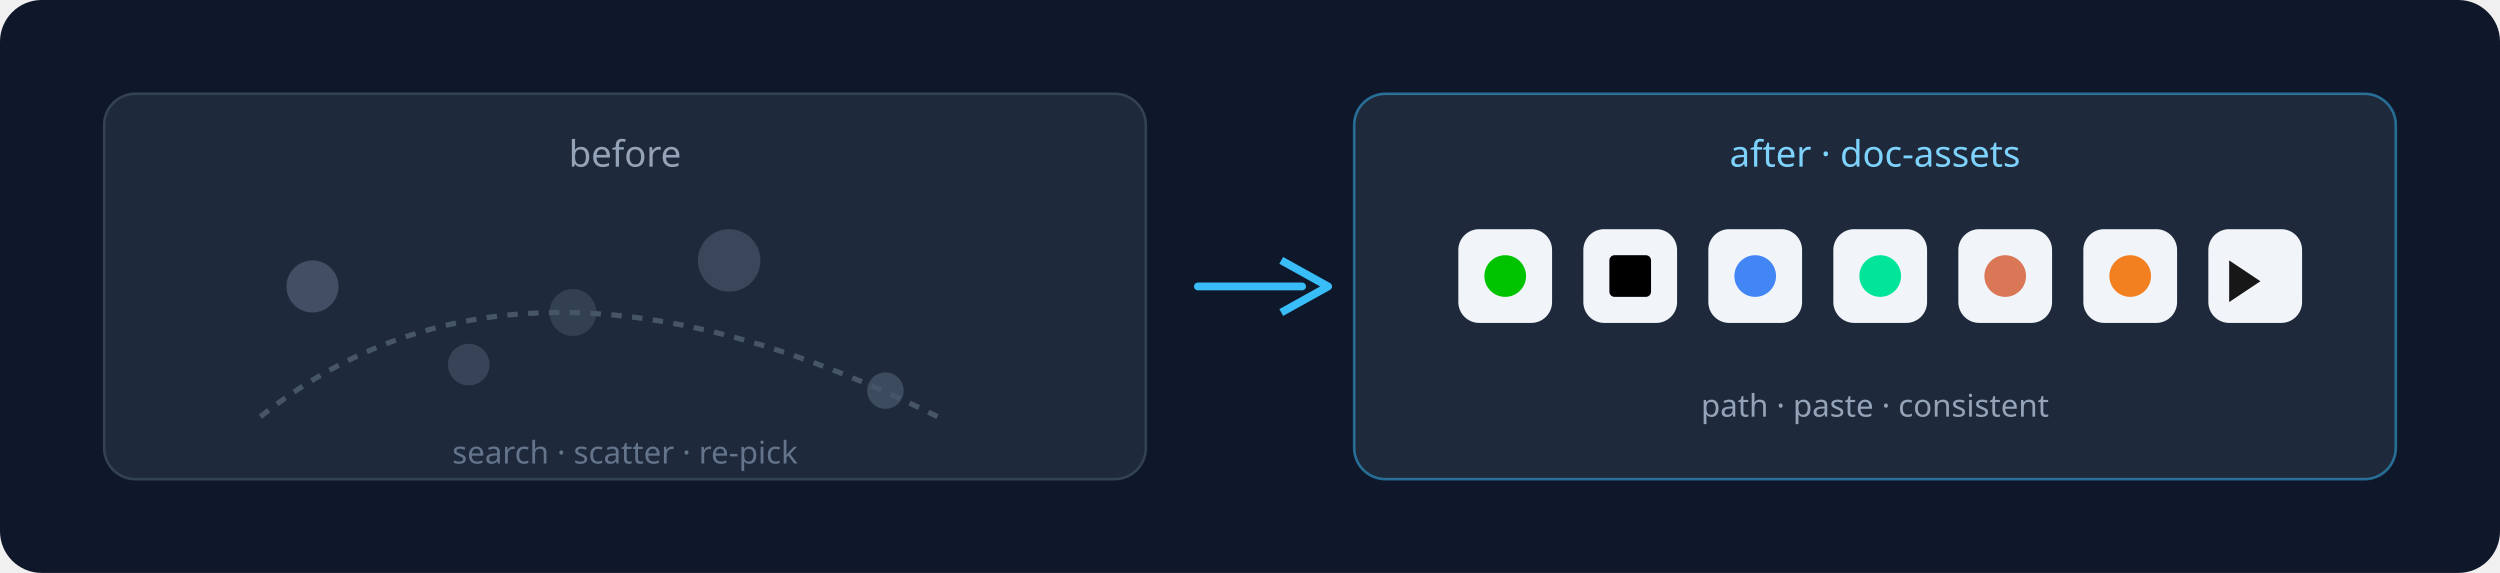
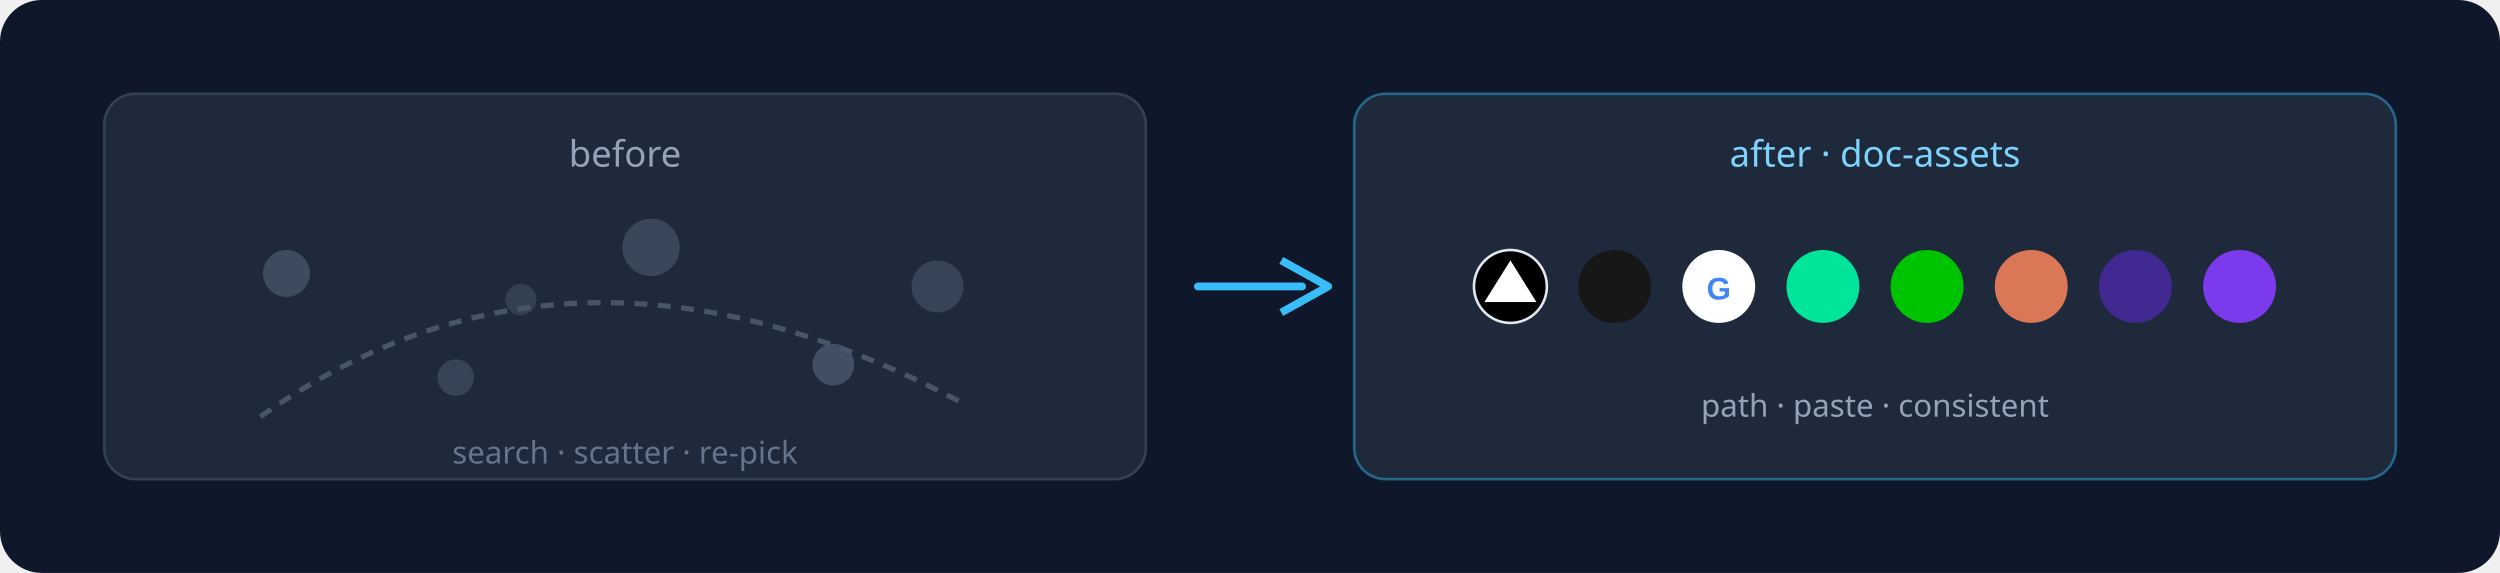
<svg xmlns="http://www.w3.org/2000/svg" width="960" height="220" viewBox="0 0 960 220" role="img">
  <rect width="960" height="220" rx="16" fill="#0F172A" />
  <rect x="40" y="36" width="400" height="148" rx="12" fill="#1E293B" stroke="#334155" />
  <text x="240" y="64" text-anchor="middle" font-family="ui-sans-serif,system-ui,sans-serif" font-size="14" fill="#94A3B8">before</text>
-   <circle cx="120" cy="110" r="10" fill="#64748B" opacity=".5" />
-   <circle cx="180" cy="140" r="8" fill="#64748B" opacity=".35" />
-   <circle cx="280" cy="100" r="12" fill="#64748B" opacity=".4" />
-   <circle cx="340" cy="150" r="7" fill="#64748B" opacity=".45" />
-   <circle cx="220" cy="120" r="9" fill="#64748B" opacity=".3" />
-   <path d="M100 160 Q200 80 360 160" fill="none" stroke="#475569" stroke-width="2" stroke-dasharray="4 4" />
+   <circle cx="110" cy="105" r="9" fill="#64748B" opacity=".45" />
+   <circle cx="175" cy="145" r="7" fill="#64748B" opacity=".35" />
+   <circle cx="250" cy="95" r="11" fill="#64748B" opacity=".4" />
+   <circle cx="320" cy="140" r="8" fill="#64748B" opacity=".5" />
+   <circle cx="200" cy="115" r="6" fill="#64748B" opacity=".3" />
+   <circle cx="360" cy="110" r="10" fill="#64748B" opacity=".35" />
+   <path d="M100 160 Q220 75 370 155" fill="none" stroke="#475569" stroke-width="2" stroke-dasharray="5 4" />
  <text x="240" y="178" text-anchor="middle" font-family="ui-sans-serif,system-ui,sans-serif" font-size="12" fill="#64748B">search · scatter · re-pick</text>
  <path d="M460 110h40" stroke="#38BDF8" stroke-width="3" stroke-linecap="round" />
  <path d="M492 100l18 10-18 10" fill="none" stroke="#38BDF8" stroke-width="3" stroke-linejoin="round" />
-   <rect x="520" y="36" width="400" height="148" rx="12" fill="#1E293B" stroke="#38BDF8" stroke-opacity=".5" />
+   <rect x="520" y="36" width="400" height="148" rx="12" fill="#1E293B" stroke="#38BDF8" stroke-opacity=".45" />
  <text x="720" y="64" text-anchor="middle" font-family="ui-sans-serif,system-ui,sans-serif" font-size="14" fill="#7DD3FC">after · doc-assets</text>
-   <rect x="560" y="88" width="36" height="36" rx="8" fill="#F1F5F9" />
-   <rect x="608" y="88" width="36" height="36" rx="8" fill="#F1F5F9" />
-   <rect x="656" y="88" width="36" height="36" rx="8" fill="#F1F5F9" />
-   <rect x="704" y="88" width="36" height="36" rx="8" fill="#F1F5F9" />
-   <rect x="752" y="88" width="36" height="36" rx="8" fill="#F1F5F9" />
-   <rect x="800" y="88" width="36" height="36" rx="8" fill="#F1F5F9" />
-   <rect x="848" y="88" width="36" height="36" rx="8" fill="#F1F5F9" />
-   <circle cx="578" cy="106" r="8" fill="#00C300" />
-   <rect x="618" y="98" width="16" height="16" rx="2" fill="#000" />
-   <circle cx="674" cy="106" r="8" fill="#4285F4" />
-   <circle cx="722" cy="106" r="8" fill="#00E599" />
-   <circle cx="770" cy="106" r="8" fill="#D97757" />
-   <circle cx="818" cy="106" r="8" fill="#F38020" />
-   <path d="M856 100l12 8-12 8z" fill="#181717" />
+   <circle cx="580" cy="110" r="14" fill="#000000" stroke="#E2E8F0" stroke-width="1" />
+   <path d="M580 100l10 16H570z" fill="#fff" />
+   <circle cx="620" cy="110" r="14" fill="#181717" />
+   <circle cx="660" cy="110" r="14" fill="#fff" />
+   <text x="660" y="115" text-anchor="middle" font-size="12" font-weight="700" font-family="Arial,sans-serif" fill="#4285F4">G</text>
+   <circle cx="700" cy="110" r="14" fill="#00E599" />
+   <circle cx="740" cy="110" r="14" fill="#00C300" />
+   <circle cx="780" cy="110" r="14" fill="#D97757" />
+   <circle cx="820" cy="110" r="14" fill="#412991" />
+   <circle cx="860" cy="110" r="14" fill="#7C3AED" />
  <text x="720" y="160" text-anchor="middle" font-family="ui-sans-serif,system-ui,sans-serif" font-size="12" fill="#94A3B8">path · paste · consistent</text>
</svg>
